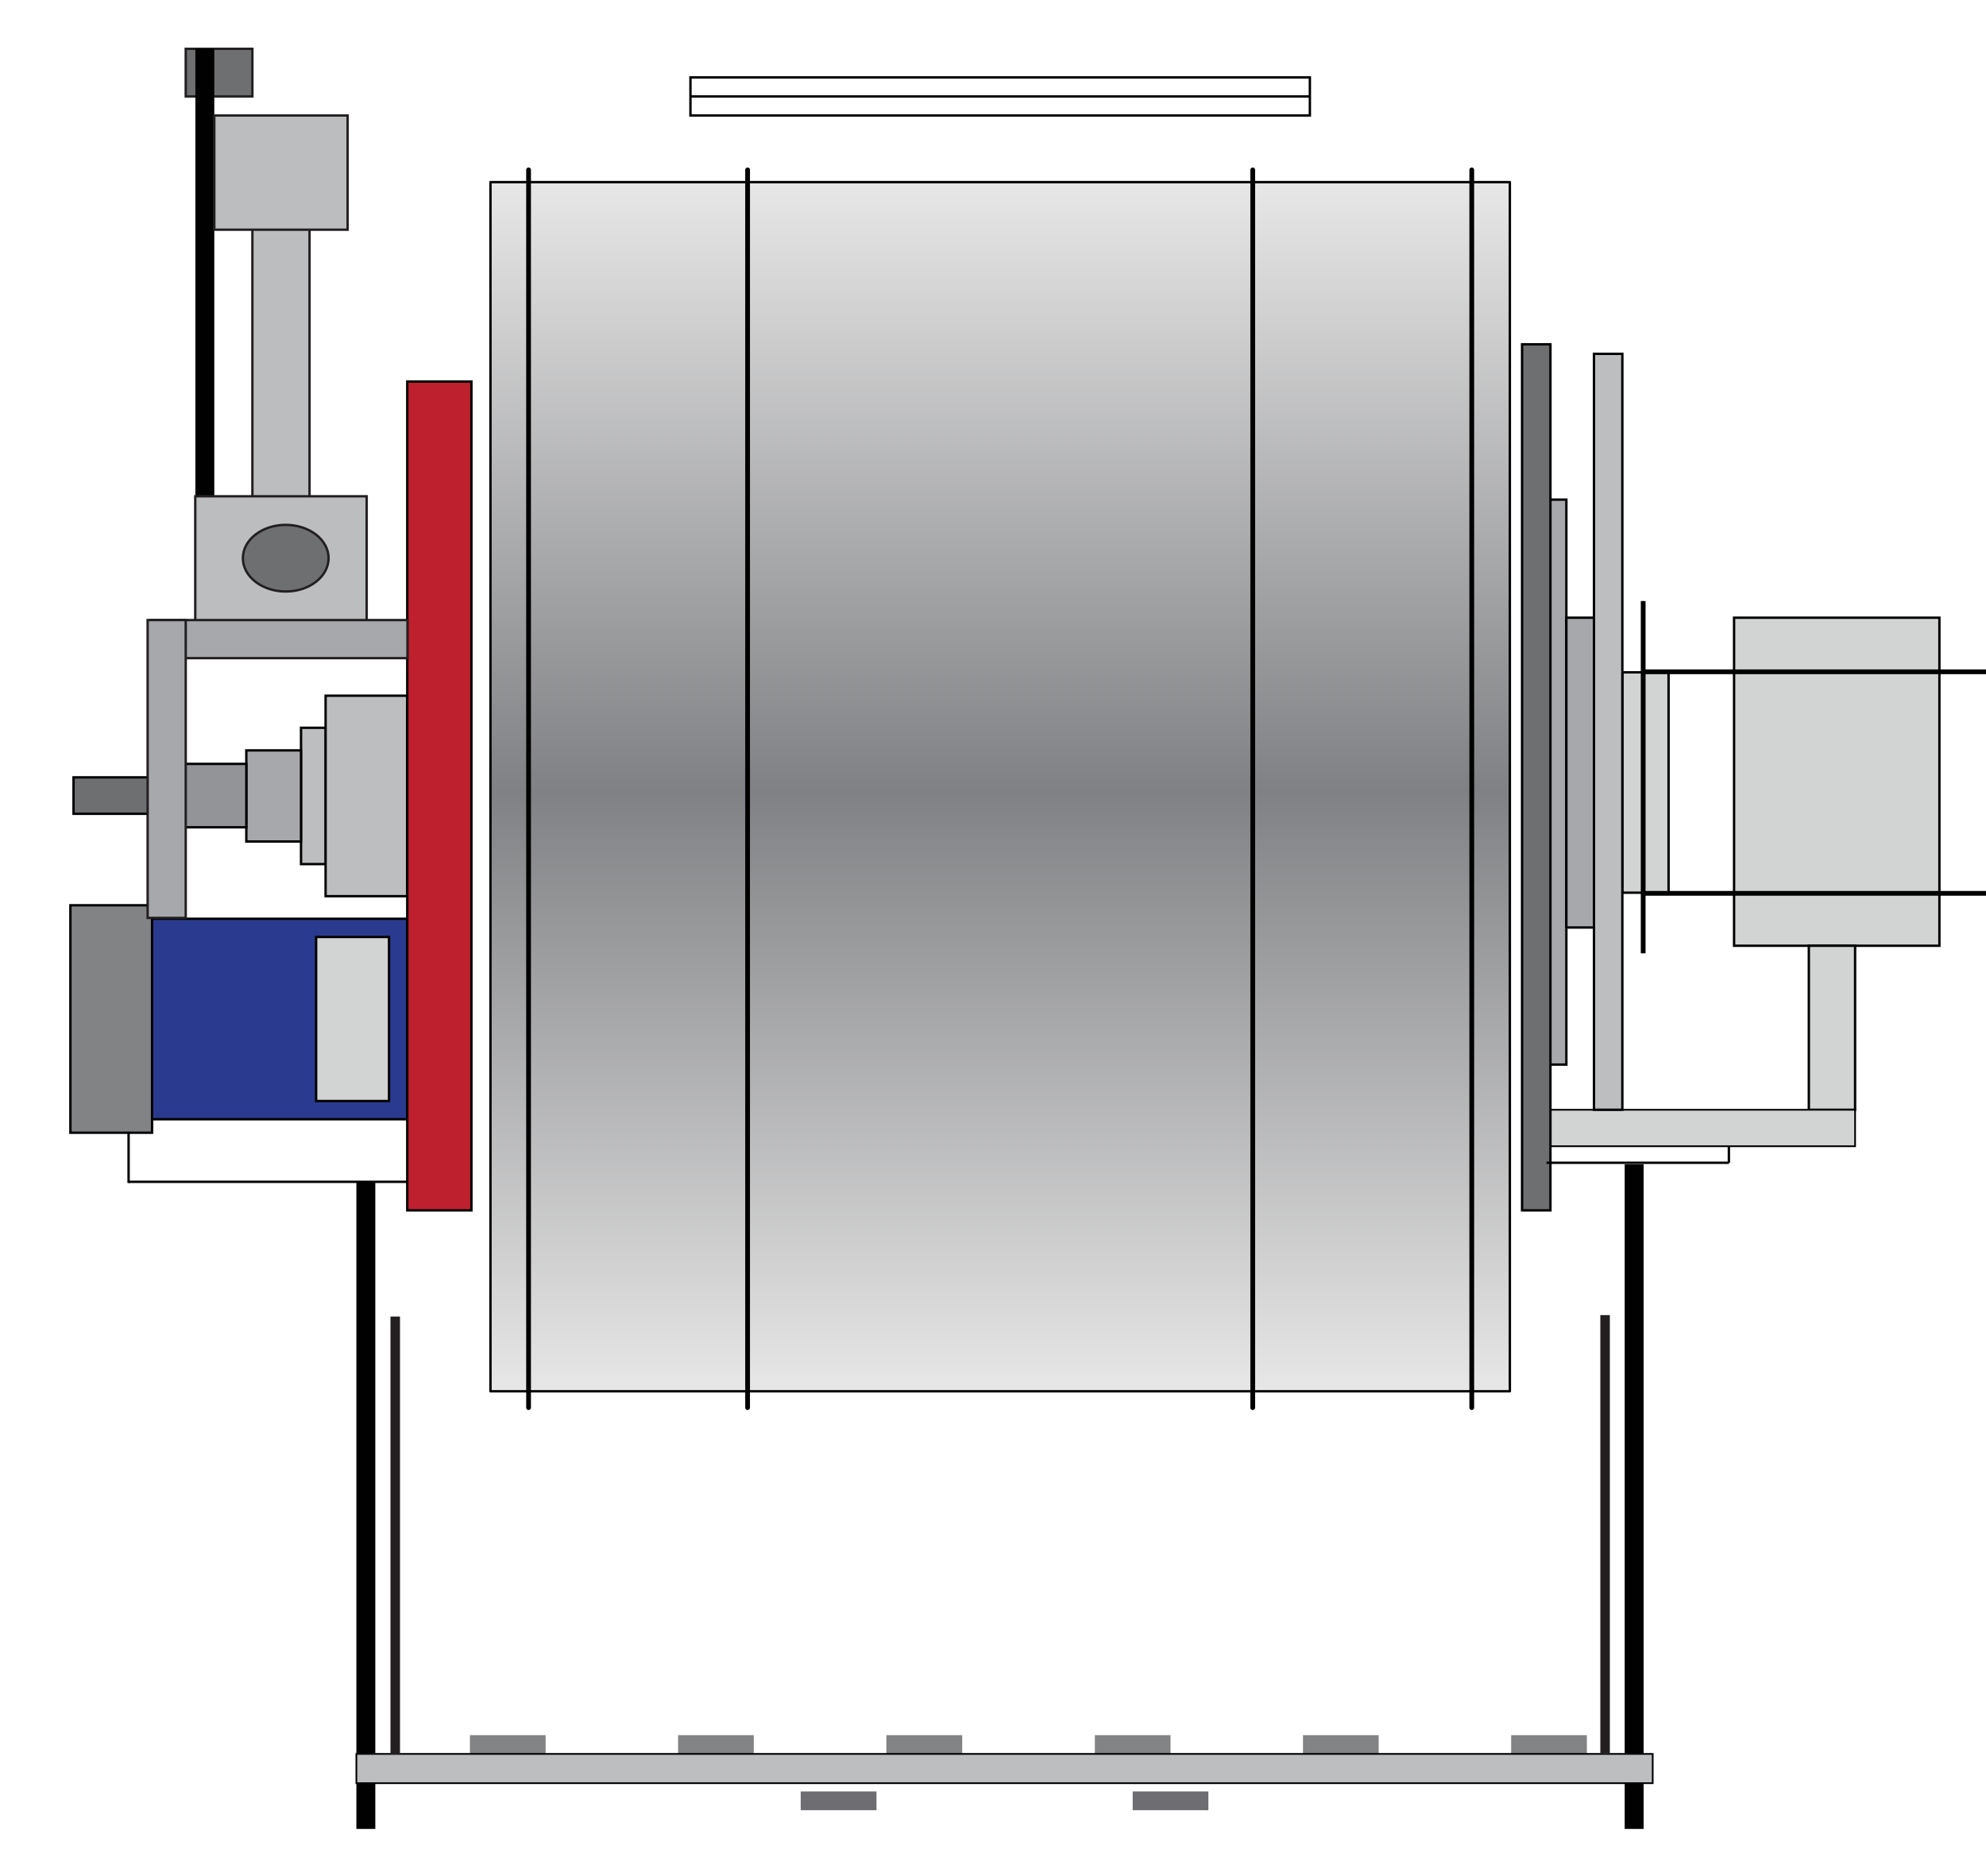
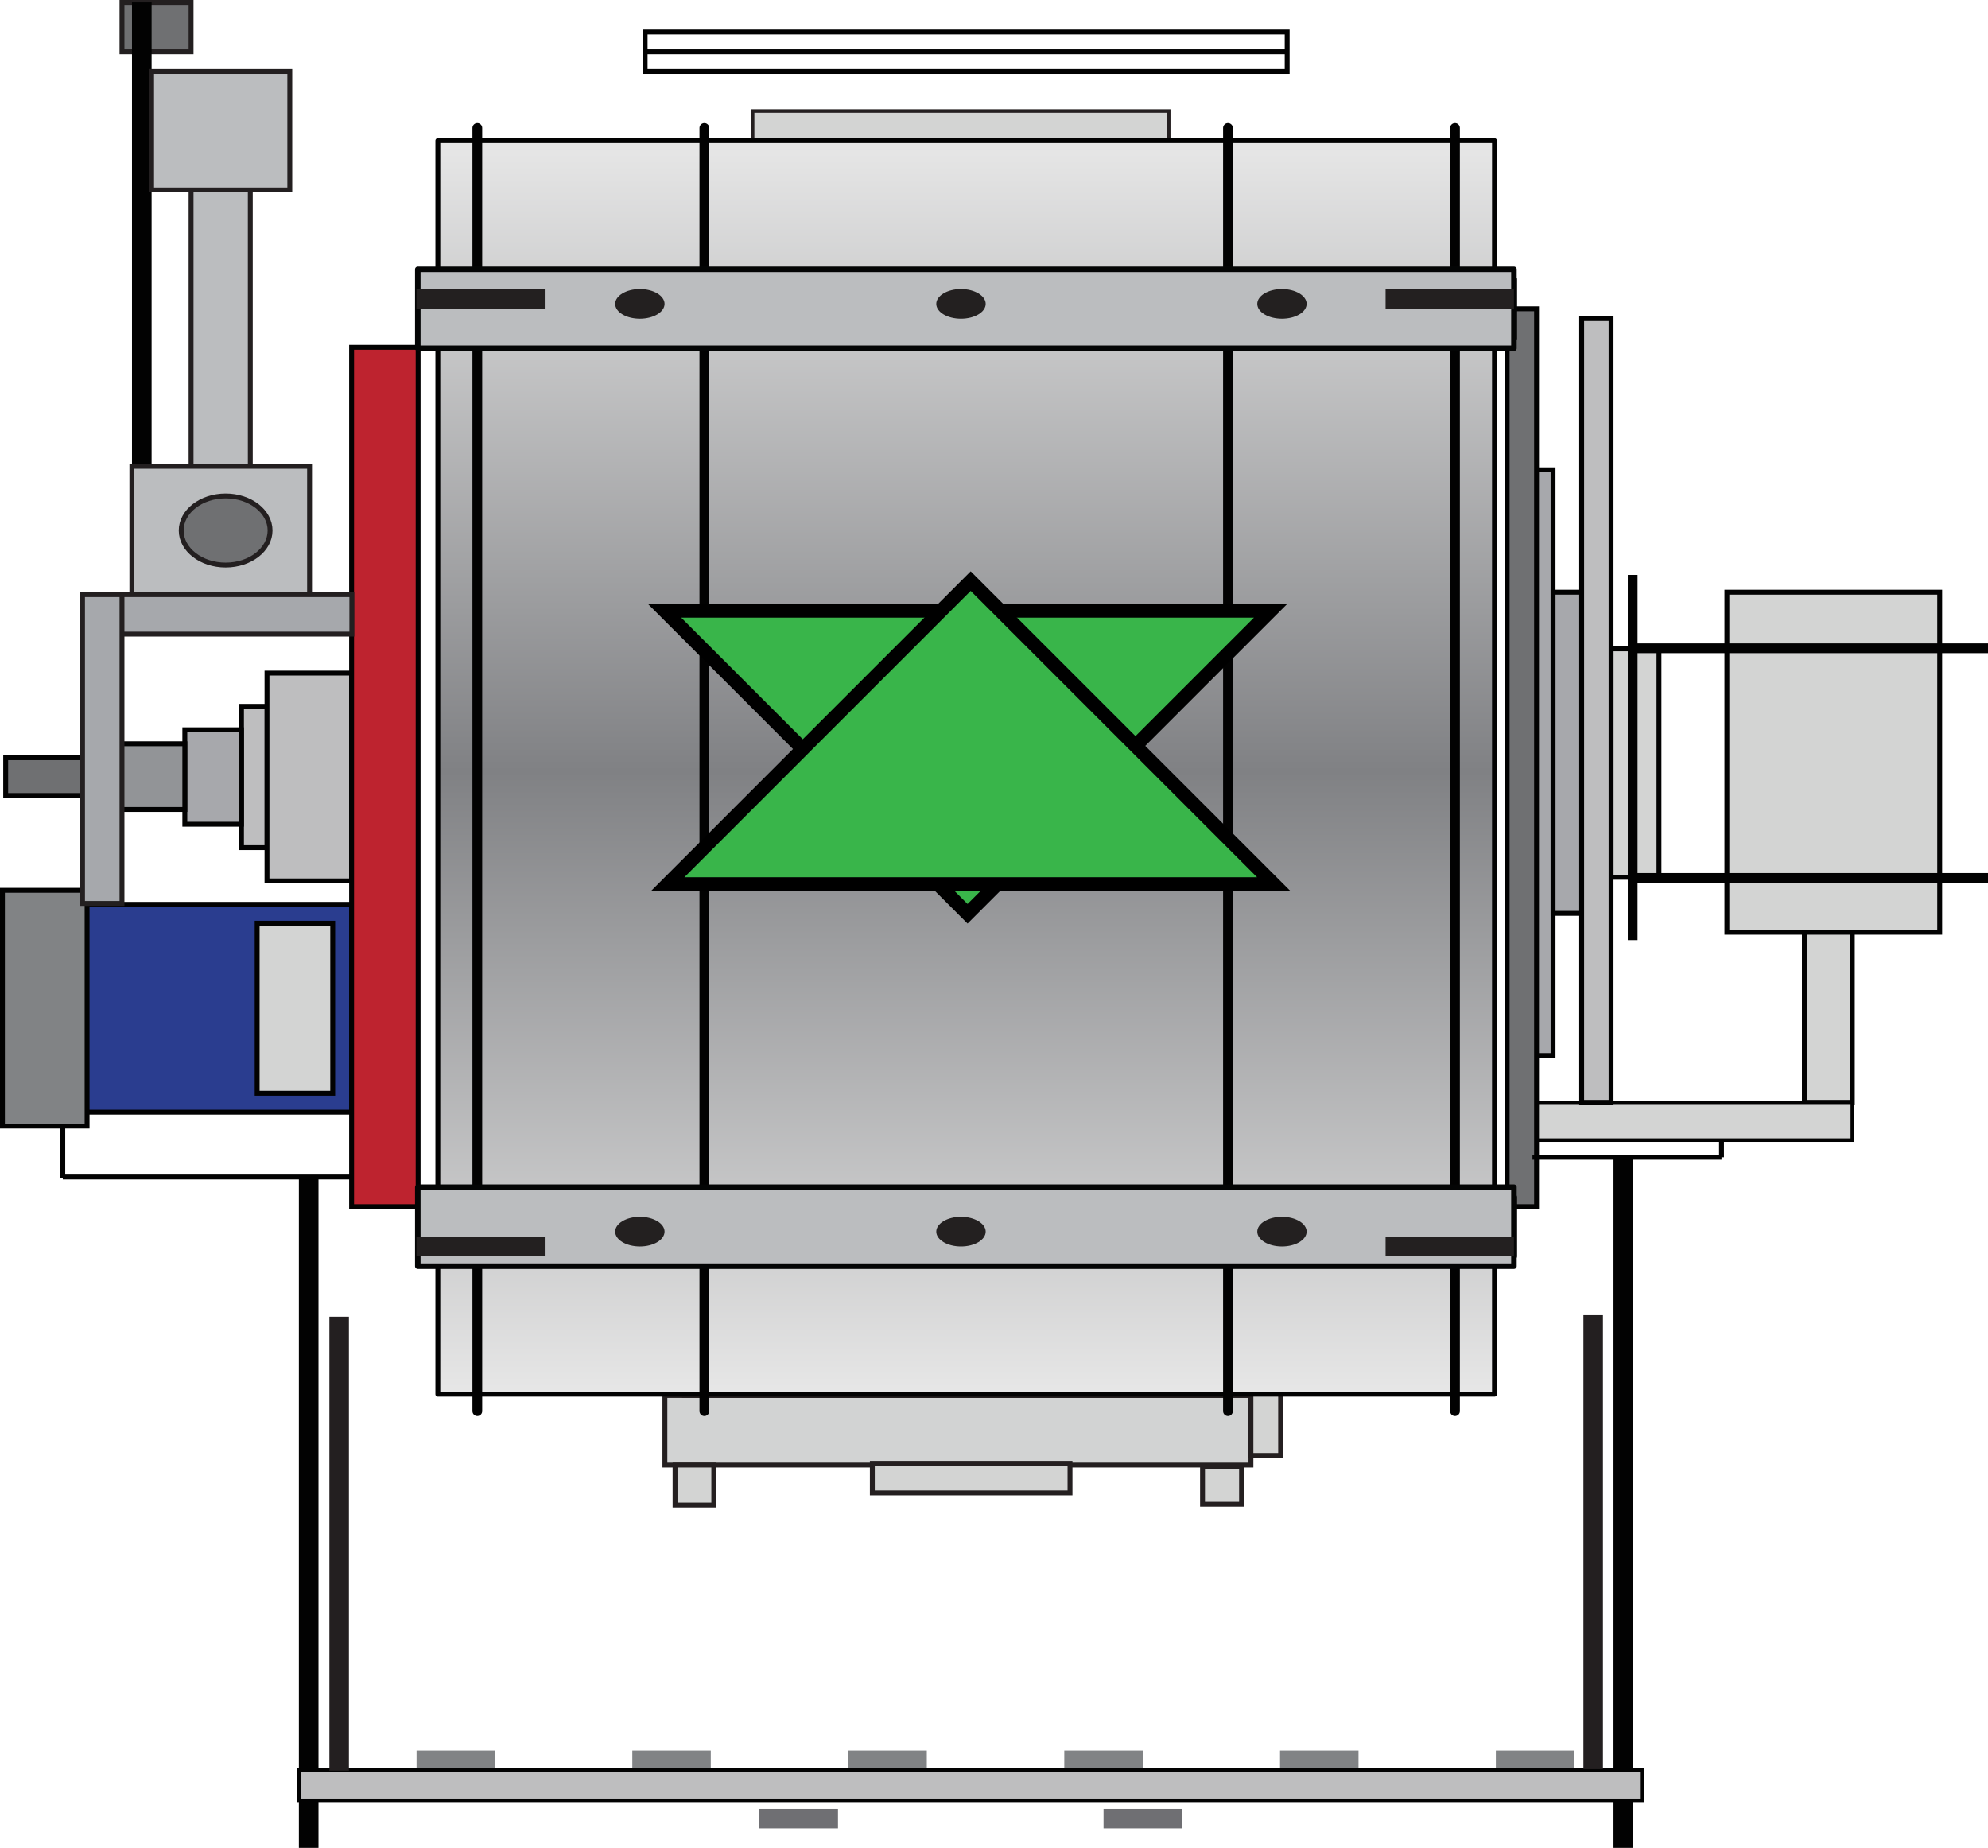
- <svg xmlns="http://www.w3.org/2000/svg" version="1.1" id="Livello_1" x="0px" y="0px" width="208.549px" height="197px" viewBox="64.14 52.445 208.549 197" enable-background="new 64.14 52.445 208.549 197" xml:space="preserve">
-   <g id="D01_1_">
+ <svg xmlns="http://www.w3.org/2000/svg" version="1.0" id="Livello_3" x="0px" y="0px" width="101.787px" height="94.615px" viewBox="0 0 101.787 94.615" enable-background="new 0 0 101.787 94.615" xml:space="preserve">
+   <g>
    <g>
-       <rect x="246.234" y="117.323" fill="#D2D3D3" stroke="#010101" stroke-width="0.25" stroke-miterlimit="10" width="21.563" height="34.455" />
-       <rect x="226.667" y="104.921" fill="#A7A8AC" stroke="#010101" stroke-width="0.25" stroke-miterlimit="10" width="1.957" height="59.338" />
-       <rect x="228.625" y="117.323" fill="#A7A8AC" stroke="#010101" stroke-width="0.25" stroke-miterlimit="10" width="3.918" height="32.539" />
-       <rect x="234.501" y="123.062" fill="#D2D3D3" stroke="#010101" stroke-width="0.25" stroke-miterlimit="10" width="4.855" height="23.143" />
-       <rect x="254.085" y="151.778" fill="#D2D3D3" stroke="#010101" stroke-width="0.25" stroke-miterlimit="10" width="4.857" height="17.227" />
-       <rect x="225.648" y="169.005" fill="#D2D3D3" stroke="#010101" stroke-width="0.18" stroke-miterlimit="10" width="33.295" height="3.83" />
-       <rect x="223.972" y="88.61" fill="#6E6F71" stroke="#010101" stroke-width="0.25" stroke-miterlimit="10" width="2.979" height="90.961" />
-       <rect x="231.523" y="89.608" fill="#BDBEBF" stroke="#010101" stroke-width="0.25" stroke-miterlimit="10" width="2.979" height="79.396" />
-       <line fill="none" stroke="#010101" stroke-width="0.5" stroke-miterlimit="10" x1="272.689" y1="123.003" x2="236.556" y2="123.003" />
-       <line fill="none" stroke="#010101" stroke-width="0.5" stroke-miterlimit="10" x1="272.689" y1="146.272" x2="236.839" y2="146.272" />
-       <line fill="none" stroke="#010101" stroke-width="0.5" stroke-miterlimit="10" x1="236.689" y1="115.571" x2="236.689" y2="152.571" />
+       <rect x="34.043" y="71.449" fill="#D2D3D3" stroke="#241F20" stroke-width="0.25" stroke-linecap="square" stroke-miterlimit="10" width="30.006" height="3.563" />
+       <rect x="35.043" y="69.4" fill="#D3D4D3" stroke="#241F20" stroke-width="0.25" stroke-linecap="square" stroke-miterlimit="10" width="29.018" height="2.049" />
+       <rect x="64.049" y="67.846" fill="#D3D4D3" stroke="#241F20" stroke-width="0.25" stroke-linecap="square" stroke-miterlimit="10" width="1.52" height="6.674" />
+       <rect x="61.57" y="75.094" fill="#D3D4D3" stroke="#241F20" stroke-width="0.25" stroke-linecap="square" stroke-miterlimit="10" width="1.998" height="1.924" />
+       <rect x="34.563" y="75.012" fill="#D3D4D3" stroke="#241F20" stroke-width="0.25" stroke-linecap="square" stroke-miterlimit="10" width="1.984" height="2.047" />
+       <rect x="44.664" y="74.922" fill="#D3D4D3" stroke="#241F20" stroke-width="0.25" stroke-linecap="square" stroke-miterlimit="10" width="10.121" height="1.516" />
    </g>
-     <linearGradient id="SVGID_1_" gradientUnits="userSpaceOnUse" x1="169.126" y1="642.534" x2="169.126" y2="769.534" gradientTransform="matrix(1 0 0 -1 0.04 841.1045)">
+     <rect x="38.535" y="5.684" fill="#D3D4D3" stroke="#241F20" stroke-width="0.18" stroke-linecap="square" stroke-miterlimit="10" width="21.305" height="1.935" />
+     <g>
+       <rect x="88.418" y="30.322" fill="#D3D4D3" stroke="#020202" stroke-width="0.25" stroke-miterlimit="10" width="10.896" height="17.412" />
+       <rect x="78.529" y="24.055" fill="#A7A8AC" stroke="#020202" stroke-width="0.25" stroke-miterlimit="10" width="0.988" height="29.988" />
+       <rect x="79.518" y="30.322" fill="#A7A8AC" stroke="#020202" stroke-width="0.25" stroke-miterlimit="10" width="1.98" height="16.444" />
+       <rect x="82.488" y="33.223" fill="#D3D4D3" stroke="#020202" stroke-width="0.25" stroke-miterlimit="10" width="2.453" height="11.696" />
+       <rect x="92.385" y="47.734" fill="#D3D4D3" stroke="#020202" stroke-width="0.25" stroke-miterlimit="10" width="2.455" height="8.707" />
+       <rect x="78.014" y="56.441" fill="#D3D4D3" stroke="#020202" stroke-width="0.18" stroke-miterlimit="10" width="16.826" height="1.936" />
+       <rect x="77.166" y="15.811" fill="#6F7072" stroke="#020202" stroke-width="0.25" stroke-miterlimit="10" width="1.506" height="45.971" />
+       <rect x="80.982" y="16.315" fill="#BEBEBF" stroke="#020202" stroke-width="0.25" stroke-miterlimit="10" width="1.506" height="40.126" />
+       <line fill="none" stroke="#020202" stroke-width="0.5" stroke-miterlimit="10" x1="101.787" y1="33.193" x2="83.525" y2="33.193" />
+       <line fill="none" stroke="#020202" stroke-width="0.5" stroke-miterlimit="10" x1="101.787" y1="44.953" x2="83.67" y2="44.953" />
+       <line fill="none" stroke="#020202" stroke-width="0.5" stroke-miterlimit="10" x1="83.594" y1="29.437" x2="83.594" y2="48.136" />
+     </g>
+     <linearGradient id="SVGID_1_" gradientUnits="userSpaceOnUse" x1="49.448" y1="72.186" x2="49.448" y2="8" gradientTransform="matrix(1 0 0 1 0.02 -0.8008)">
      <stop offset="0" style="stop-color:#E7E7E7" />
      <stop offset="0.497" style="stop-color:#808184" />
      <stop offset="1" style="stop-color:#E7E7E7" />
    </linearGradient>
-     <rect x="115.644" y="71.571" fill="url(#SVGID_1_)" stroke="#010101" stroke-width="0.25" stroke-linecap="round" stroke-linejoin="round" stroke-miterlimit="10" width="107.045" height="127" />
+     <rect x="22.418" y="7.199" fill="url(#SVGID_1_)" stroke="#020202" stroke-width="0.25" stroke-linecap="round" stroke-linejoin="round" stroke-miterlimit="10" width="54.1" height="64.186" />
    <g>
-       <line fill="none" stroke="#010101" stroke-width="0.5" stroke-linecap="round" stroke-linejoin="round" stroke-miterlimit="10" x1="119.644" y1="70.287" x2="119.644" y2="200.288" />
-       <line fill="none" stroke="#010101" stroke-width="0.5" stroke-linecap="round" stroke-linejoin="round" stroke-miterlimit="10" x1="142.644" y1="70.287" x2="142.644" y2="200.288" />
-       <line fill="none" stroke="#010101" stroke-width="0.5" stroke-linecap="round" stroke-linejoin="round" stroke-miterlimit="10" x1="218.689" y1="70.287" x2="218.689" y2="200.288" />
-       <line fill="none" stroke="#010101" stroke-width="0.5" stroke-linecap="round" stroke-linejoin="round" stroke-miterlimit="10" x1="195.689" y1="70.287" x2="195.689" y2="200.288" />
-     </g>
-     <g display="none">
-       <rect x="138.644" y="198.7" display="inline" fill="#D1D2D3" stroke="#241F20" stroke-width="0.25" stroke-linecap="square" stroke-miterlimit="10" width="59.373" height="7.049" />
-       <rect x="140.622" y="194.647" display="inline" fill="#D2D3D3" stroke="#241F20" stroke-width="0.25" stroke-linecap="square" stroke-miterlimit="10" width="57.417" height="4.053" />
-       <rect x="198.017" y="191.571" display="inline" fill="#D2D3D3" stroke="#241F20" stroke-width="0.25" stroke-linecap="square" stroke-miterlimit="10" width="3.006" height="13.203" />
-       <rect x="193.113" y="205.911" display="inline" fill="#D2D3D3" stroke="#241F20" stroke-width="0.25" stroke-linecap="square" stroke-miterlimit="10" width="3.955" height="3.805" />
-       <rect x="139.673" y="205.749" display="inline" fill="#D2D3D3" stroke="#241F20" stroke-width="0.25" stroke-linecap="square" stroke-miterlimit="10" width="3.927" height="4.049" />
-       <rect x="159.661" y="205.571" display="inline" fill="#D2D3D3" stroke="#241F20" stroke-width="0.25" stroke-linecap="square" stroke-miterlimit="10" width="20.028" height="3" />
-     </g>
-     <rect x="147.533" y="68.571" display="none" fill="#D2D3D3" stroke="#241F20" stroke-width="0.18" stroke-linecap="square" stroke-miterlimit="10" width="42.156" height="3.828" />
-     <g>
-       <polyline fill="#010101" points="103.551,176.595 103.551,244.538 101.563,244.538 101.563,176.595   " />
-       <polyline fill="#010101" points="236.736,174.722 236.736,244.538 234.748,244.538 234.748,174.722   " />
-       <rect x="113.486" y="234.688" fill="#818385" width="7.949" height="1.971" />
-       <rect x="135.345" y="234.688" fill="#818385" width="7.949" height="1.971" />
-       <rect x="157.218" y="234.688" fill="#818385" width="7.962" height="1.971" />
-       <rect x="179.109" y="234.688" fill="#818385" width="7.947" height="1.971" />
-       <rect x="200.966" y="234.688" fill="#818385" width="7.949" height="1.971" />
-       <rect x="222.826" y="234.688" fill="#818385" width="7.949" height="1.971" />
-       <rect x="183.082" y="240.601" fill="#6E6E72" width="7.949" height="1.971" />
-       <rect x="148.222" y="240.601" fill="#6E6E72" width="7.959" height="1.971" />
-       <rect x="101.563" y="236.659" fill="#BDBEBF" stroke="#010101" stroke-width="0.18" stroke-miterlimit="10" width="136.125" height="3.074" />
-       <line fill="none" stroke="#231F20" stroke-miterlimit="10" x1="105.644" y1="190.722" x2="105.644" y2="236.722" />
-       <line fill="none" stroke="#231F20" stroke-miterlimit="10" x1="232.689" y1="190.571" x2="232.689" y2="236.571" />
+       <line fill="none" stroke="#020202" stroke-width="0.5" stroke-linecap="round" stroke-linejoin="round" stroke-miterlimit="10" x1="24.439" y1="6.551" x2="24.439" y2="72.252" />
+       <line fill="none" stroke="#020202" stroke-width="0.5" stroke-linecap="round" stroke-linejoin="round" stroke-miterlimit="10" x1="36.064" y1="6.551" x2="36.064" y2="72.252" />
+       <line fill="none" stroke="#020202" stroke-width="0.5" stroke-linecap="round" stroke-linejoin="round" stroke-miterlimit="10" x1="74.496" y1="6.551" x2="74.496" y2="72.252" />
+       <line fill="none" stroke="#020202" stroke-width="0.5" stroke-linecap="round" stroke-linejoin="round" stroke-miterlimit="10" x1="62.873" y1="6.551" x2="62.873" y2="72.252" />
    </g>
    <g>
-       <rect x="95.75" y="128.884" fill="#BDBEBF" stroke="#010101" stroke-width="0.25" stroke-miterlimit="10" width="2.604" height="14.318" />
-       <rect x="98.331" y="125.515" fill="#BDBEBF" stroke="#010101" stroke-width="0.25" stroke-miterlimit="10" width="8.575" height="21.057" />
-       <rect x="90.007" y="131.258" fill="#A7A8AC" stroke="#010101" stroke-width="0.25" stroke-miterlimit="10" width="5.742" height="9.571" />
-       <rect x="80.437" y="132.676" fill="#929497" stroke="#010101" stroke-width="0.25" stroke-miterlimit="10" width="9.571" height="6.659" />
-       <rect x="71.861" y="134.091" fill="#6E6F71" stroke="#010101" stroke-width="0.25" stroke-miterlimit="10" width="8.575" height="3.828" />
-       <rect x="79.189" y="148.944" fill="#2A3B8F" stroke="#010101" stroke-width="0.25" stroke-miterlimit="10" width="27.717" height="21.055" />
-       <rect x="71.533" y="147.526" fill="#818385" stroke="#010101" stroke-width="0.25" stroke-miterlimit="10" width="8.575" height="23.89" />
-       <rect x="97.335" y="150.856" fill="#D2D3D3" stroke="#010101" stroke-width="0.25" stroke-miterlimit="10" width="7.656" height="17.23" />
-       <rect x="106.906" y="92.515" fill="#BE202E" stroke="#010101" stroke-width="0.25" stroke-miterlimit="10" width="6.738" height="87.057" />
+       <polyline fill="#020202" points="16.307,60.277 16.307,94.615 15.303,94.615 15.303,60.277   " />
+       <polyline fill="#020202" points="83.617,59.332 83.617,94.615 82.613,94.615 82.613,59.332   " />
+       <rect x="21.328" y="89.637" fill="#818385" width="4.018" height="0.996" />
+       <rect x="32.375" y="89.637" fill="#818385" width="4.018" height="0.996" />
+       <rect x="43.43" y="89.637" fill="#818385" width="4.023" height="0.996" />
+       <rect x="54.492" y="89.637" fill="#818385" width="4.018" height="0.996" />
+       <rect x="65.539" y="89.637" fill="#818385" width="4.018" height="0.996" />
+       <rect x="76.588" y="89.637" fill="#818385" width="4.016" height="0.996" />
+       <rect x="56.502" y="92.625" fill="#6F6F73" width="4.016" height="0.996" />
+       <rect x="38.883" y="92.625" fill="#6F6F73" width="4.023" height="0.996" />
+       <rect x="15.303" y="90.633" fill="#BEBEBF" stroke="#020202" stroke-width="0.18" stroke-miterlimit="10" width="68.795" height="1.553" />
+       <line fill="none" stroke="#231F20" stroke-miterlimit="10" x1="17.365" y1="67.418" x2="17.365" y2="90.666" />
+       <line fill="none" stroke="#231F20" stroke-miterlimit="10" x1="81.572" y1="67.34" x2="81.572" y2="90.588" />
    </g>
    <g>
-       <rect x="136.644" y="60.571" fill="none" stroke="#010101" stroke-width="0.25" stroke-miterlimit="10" width="65.045" height="4" />
-       <line fill="none" stroke="#010101" stroke-width="0.25" stroke-miterlimit="10" x1="136.644" y1="62.571" x2="201.689" y2="62.571" />
+       <rect x="12.365" y="36.165" fill="#BEBEBF" stroke="#020202" stroke-width="0.25" stroke-miterlimit="10" width="1.314" height="7.236" />
+       <rect x="13.67" y="34.463" fill="#BEBEBF" stroke="#020202" stroke-width="0.25" stroke-miterlimit="10" width="4.332" height="10.642" />
+       <rect x="9.463" y="37.365" fill="#A7A8AC" stroke="#020202" stroke-width="0.25" stroke-miterlimit="10" width="2.9" height="4.837" />
+       <rect x="4.625" y="38.082" fill="#929497" stroke="#020202" stroke-width="0.25" stroke-miterlimit="10" width="4.838" height="3.365" />
+       <rect x="0.291" y="38.797" fill="#6F7072" stroke="#020202" stroke-width="0.25" stroke-miterlimit="10" width="4.334" height="1.935" />
+       <rect x="3.994" y="46.303" fill="#2A3D8F" stroke="#020202" stroke-width="0.25" stroke-miterlimit="10" width="14.008" height="10.642" />
+       <rect x="0.125" y="45.586" fill="#818385" stroke="#020202" stroke-width="0.25" stroke-miterlimit="10" width="4.334" height="12.074" />
+       <rect x="13.166" y="47.27" fill="#D3D4D3" stroke="#020202" stroke-width="0.25" stroke-miterlimit="10" width="3.869" height="8.707" />
+       <rect x="18.002" y="17.785" fill="#BE232F" stroke="#020202" stroke-width="0.25" stroke-miterlimit="10" width="3.406" height="43.997" />
    </g>
    <g>
-       <line fill="none" stroke="#010101" stroke-width="0.25" stroke-miterlimit="10" x1="106.928" y1="176.571" x2="77.644" y2="176.571" />
-       <line fill="none" stroke="#010101" stroke-width="0.25" stroke-miterlimit="10" x1="77.644" y1="176.692" x2="77.644" y2="171.438" />
+       <rect x="33.031" y="1.641" fill="none" stroke="#020202" stroke-width="0.25" stroke-miterlimit="10" width="32.873" height="2.021" />
+       <line fill="none" stroke="#020202" stroke-width="0.25" stroke-miterlimit="10" x1="33.031" y1="2.651" x2="65.904" y2="2.651" />
    </g>
    <g>
-       <line fill="none" stroke="#010101" stroke-width="0.25" stroke-miterlimit="10" x1="226.539" y1="174.571" x2="245.689" y2="174.571" />
-       <line fill="none" stroke="#010101" stroke-width="0.25" stroke-miterlimit="10" x1="245.689" y1="174.571" x2="245.689" y2="172.854" />
+       <line fill="none" stroke="#020202" stroke-width="0.25" stroke-miterlimit="10" x1="18.014" y1="60.266" x2="3.215" y2="60.266" />
+       <line fill="none" stroke="#020202" stroke-width="0.25" stroke-miterlimit="10" x1="3.215" y1="60.326" x2="3.215" y2="57.671" />
    </g>
    <g>
-       <rect x="83.644" y="57.571" fill="#6E6F71" stroke="#231F20" stroke-width="0.25" stroke-miterlimit="10" width="7" height="5" />
-       <polyline fill="#010101" points="86.644,57.571 86.644,105.571 84.656,105.571 84.656,57.571   " />
-       <rect x="90.644" y="67.571" fill="#BBBDBF" stroke="#231F20" stroke-width="0.25" stroke-miterlimit="10" width="6" height="38" />
-       <rect x="86.644" y="64.571" fill="#BBBDBF" stroke="#231F20" stroke-width="0.25" stroke-miterlimit="10" width="14" height="12" />
-       <rect x="84.644" y="104.571" fill="#BBBDBF" stroke="#231F20" stroke-width="0.25" stroke-miterlimit="10" width="18" height="15" />
-       <rect x="79.928" y="117.571" fill="#A6A8AC" stroke="#231F20" stroke-width="0.25" stroke-miterlimit="10" width="27" height="4" />
-       <rect x="79.644" y="117.571" fill="#A6A8AC" stroke="#231F20" stroke-width="0.25" stroke-miterlimit="10" width="4" height="31.283" />
-       <ellipse fill="#6E6F71" stroke="#231F20" stroke-width="0.25" stroke-miterlimit="10" cx="94.144" cy="111.071" rx="4.5" ry="3.5" />
+       <line fill="none" stroke="#020202" stroke-width="0.25" stroke-miterlimit="10" x1="78.463" y1="59.254" x2="88.143" y2="59.254" />
+       <line fill="none" stroke="#020202" stroke-width="0.25" stroke-miterlimit="10" x1="88.143" y1="59.254" x2="88.143" y2="58.387" />
    </g>
-     <g id="_x30_1_2_" display="none">
-       <g display="inline">
-         <rect x="113.644" y="85.61" fill="#BBBDBF" stroke="#020303" stroke-width="0.283" stroke-linecap="round" stroke-linejoin="round" stroke-miterlimit="10" width="2" height="6" />
-         <rect x="113.644" y="178.608" fill="#BBBDBF" stroke="#020303" stroke-width="0.283" stroke-linecap="round" stroke-linejoin="round" stroke-miterlimit="10" width="2" height="6" />
-         <rect x="222.689" y="178.608" fill="#BBBDBF" stroke="#020303" stroke-width="0.283" stroke-linecap="round" stroke-linejoin="round" stroke-miterlimit="10" width="2.002" height="6" />
-         <rect x="222.689" y="85.61" fill="#BBBDBF" stroke="#020303" stroke-width="0.283" stroke-linecap="round" stroke-linejoin="round" stroke-miterlimit="10" width="2" height="6" />
+     <g>
+       <rect x="6.246" y="0.125" fill="#6F7072" stroke="#231F20" stroke-width="0.25" stroke-miterlimit="10" width="3.537" height="2.526" />
+       <polyline fill="#020202" points="7.762,0.125 7.762,24.383 6.758,24.383 6.758,0.125   " />
+       <rect x="9.783" y="5.178" fill="#BBBDBF" stroke="#231F20" stroke-width="0.25" stroke-miterlimit="10" width="3.033" height="19.205" />
+       <rect x="7.762" y="3.662" fill="#BBBDBF" stroke="#231F20" stroke-width="0.25" stroke-miterlimit="10" width="7.076" height="6.064" />
+       <rect x="6.752" y="23.877" fill="#BBBDBF" stroke="#231F20" stroke-width="0.25" stroke-miterlimit="10" width="9.098" height="7.581" />
+       <rect x="4.369" y="30.447" fill="#A6A8AC" stroke="#231F20" stroke-width="0.25" stroke-miterlimit="10" width="13.645" height="2.021" />
+       <rect x="4.225" y="30.447" fill="#A6A8AC" stroke="#231F20" stroke-width="0.25" stroke-miterlimit="10" width="2.021" height="15.811" />
+       <ellipse fill="#6F7072" stroke="#231F20" stroke-width="0.25" stroke-miterlimit="10" cx="11.553" cy="27.163" rx="2.275" ry="1.769" />
+     </g>
+     <polygon fill-rule="evenodd" clip-rule="evenodd" fill="#39B54A" stroke="#000000" stroke-width="0.709" stroke-miterlimit="10" points="   49.54,46.787 34.022,31.27 65.059,31.27  " />
+     <polygon fill-rule="evenodd" clip-rule="evenodd" fill="#39B54A" stroke="#000000" stroke-width="0.709" stroke-miterlimit="10" points="   49.7,29.754 34.183,45.272 65.219,45.272  " />
+     <g id="_x30_1_3_">
+       <g>
+         <rect x="21.408" y="14.295" fill="#BBBDBF" stroke="#040505" stroke-width="0.283" stroke-linecap="round" stroke-linejoin="round" stroke-miterlimit="10" width="1.01" height="3.032" />
+         <rect x="21.408" y="61.295" fill="#BBBDBF" stroke="#040505" stroke-width="0.283" stroke-linecap="round" stroke-linejoin="round" stroke-miterlimit="10" width="1.01" height="3.032" />
+         <rect x="76.518" y="61.295" fill="#BBBDBF" stroke="#040505" stroke-width="0.283" stroke-linecap="round" stroke-linejoin="round" stroke-miterlimit="10" width="1.012" height="3.032" />
+         <rect x="76.518" y="14.295" fill="#BBBDBF" stroke="#040505" stroke-width="0.283" stroke-linecap="round" stroke-linejoin="round" stroke-miterlimit="10" width="1.012" height="3.032" />
      </g>
-       <g display="inline">
-         <rect x="113.608" y="84.612" fill="#BBBDBF" stroke="#020303" stroke-width="0.283" stroke-linecap="round" stroke-linejoin="round" stroke-miterlimit="10" width="111.05" height="8" />
-         <path fill="#231F1F" d="M133.608,88.112c0,0.83,1.12,1.5,2.5,1.5s2.5-0.67,2.5-1.5c0-0.82-1.12-1.5-2.5-1.5     S133.608,87.292,133.608,88.112z" />
-         <path fill="#231F1F" d="M166.136,88.112c0,0.83,1.122,1.5,2.504,1.5c1.382,0,2.504-0.67,2.504-1.5c0-0.82-1.122-1.5-2.504-1.5     C167.258,86.612,166.136,87.292,166.136,88.112z" />
-         <path fill="#231F1F" d="M198.658,88.112c0,0.83,1.119,1.5,2.5,1.5c1.379,0,2.5-0.67,2.5-1.5c0-0.82-1.121-1.5-2.5-1.5     C199.777,86.612,198.658,87.292,198.658,88.112z" />
-         <rect x="113.473" y="86.612" fill="#231F1F" width="13" height="2" />
-         <rect x="211.658" y="86.612" fill="#231F1F" width="13" height="2" />
+       <g>
+         <rect x="21.391" y="13.791" fill="#BBBDBF" stroke="#040505" stroke-width="0.283" stroke-linecap="round" stroke-linejoin="round" stroke-miterlimit="10" width="56.123" height="4.043" />
+         <path fill="#232020" d="M31.498,15.559c0,0.42,0.564,0.759,1.264,0.759c0.697,0,1.264-0.339,1.264-0.759     c0-0.414-0.566-0.758-1.264-0.758C32.063,14.801,31.498,15.145,31.498,15.559z" />
+         <path fill="#232020" d="M47.938,15.559c0,0.42,0.566,0.759,1.264,0.759c0.699,0,1.266-0.339,1.266-0.759     c0-0.414-0.566-0.758-1.266-0.758C48.504,14.801,47.938,15.145,47.938,15.559z" />
+         <path fill="#232020" d="M64.373,15.559c0,0.42,0.564,0.759,1.264,0.759c0.697,0,1.264-0.339,1.264-0.759     c0-0.414-0.566-0.758-1.264-0.758C64.938,14.801,64.373,15.145,64.373,15.559z" />
+         <rect x="21.322" y="14.801" fill="#232020" width="6.57" height="1.012" />
+         <rect x="70.943" y="14.801" fill="#232020" width="6.57" height="1.012" />
      </g>
-       <g display="inline">
-         <rect x="113.608" y="177.603" fill="#BBBDBF" stroke="#020303" stroke-width="0.283" stroke-linecap="round" stroke-linejoin="round" stroke-miterlimit="10" width="111.05" height="8" />
-         <path fill="#231F1F" d="M133.608,182.103c0-0.819,1.12-1.5,2.5-1.5s2.5,0.681,2.5,1.5c0,0.83-1.12,1.5-2.5,1.5     S133.608,182.933,133.608,182.103z" />
-         <path fill="#231F1F" d="M166.136,182.103c0-0.819,1.122-1.5,2.504-1.5c1.382,0,2.504,0.681,2.504,1.5c0,0.83-1.122,1.5-2.504,1.5     C167.258,183.603,166.136,182.933,166.136,182.103z" />
-         <path fill="#231F1F" d="M198.658,182.103c0-0.819,1.119-1.5,2.5-1.5c1.379,0,2.5,0.681,2.5,1.5c0,0.83-1.121,1.5-2.5,1.5     C199.777,183.603,198.658,182.933,198.658,182.103z" />
-         <rect x="113.473" y="182.603" fill="#231F1F" width="13" height="2" />
-         <rect x="211.658" y="182.603" fill="#231F1F" width="13" height="2" />
+       <g>
+         <rect x="21.391" y="60.787" fill="#BBBDBF" stroke="#040505" stroke-width="0.283" stroke-linecap="round" stroke-linejoin="round" stroke-miterlimit="10" width="56.123" height="4.043" />
+         <path fill="#232020" d="M31.498,63.062c0-0.414,0.564-0.758,1.264-0.758c0.697,0,1.264,0.344,1.264,0.758     c0,0.419-0.566,0.759-1.264,0.759C32.063,63.82,31.498,63.48,31.498,63.062z" />
+         <path fill="#232020" d="M47.938,63.062c0-0.414,0.566-0.758,1.264-0.758c0.699,0,1.266,0.344,1.266,0.758     c0,0.419-0.566,0.759-1.266,0.759C48.504,63.82,47.938,63.48,47.938,63.062z" />
+         <path fill="#232020" d="M64.373,63.062c0-0.414,0.564-0.758,1.264-0.758c0.697,0,1.264,0.344,1.264,0.758     c0,0.419-0.566,0.759-1.264,0.759C64.938,63.82,64.373,63.48,64.373,63.062z" />
+         <rect x="21.322" y="63.314" fill="#232020" width="6.57" height="1.011" />
+         <rect x="70.943" y="63.314" fill="#232020" width="6.57" height="1.011" />
      </g>
    </g>
  </g>
</svg>
